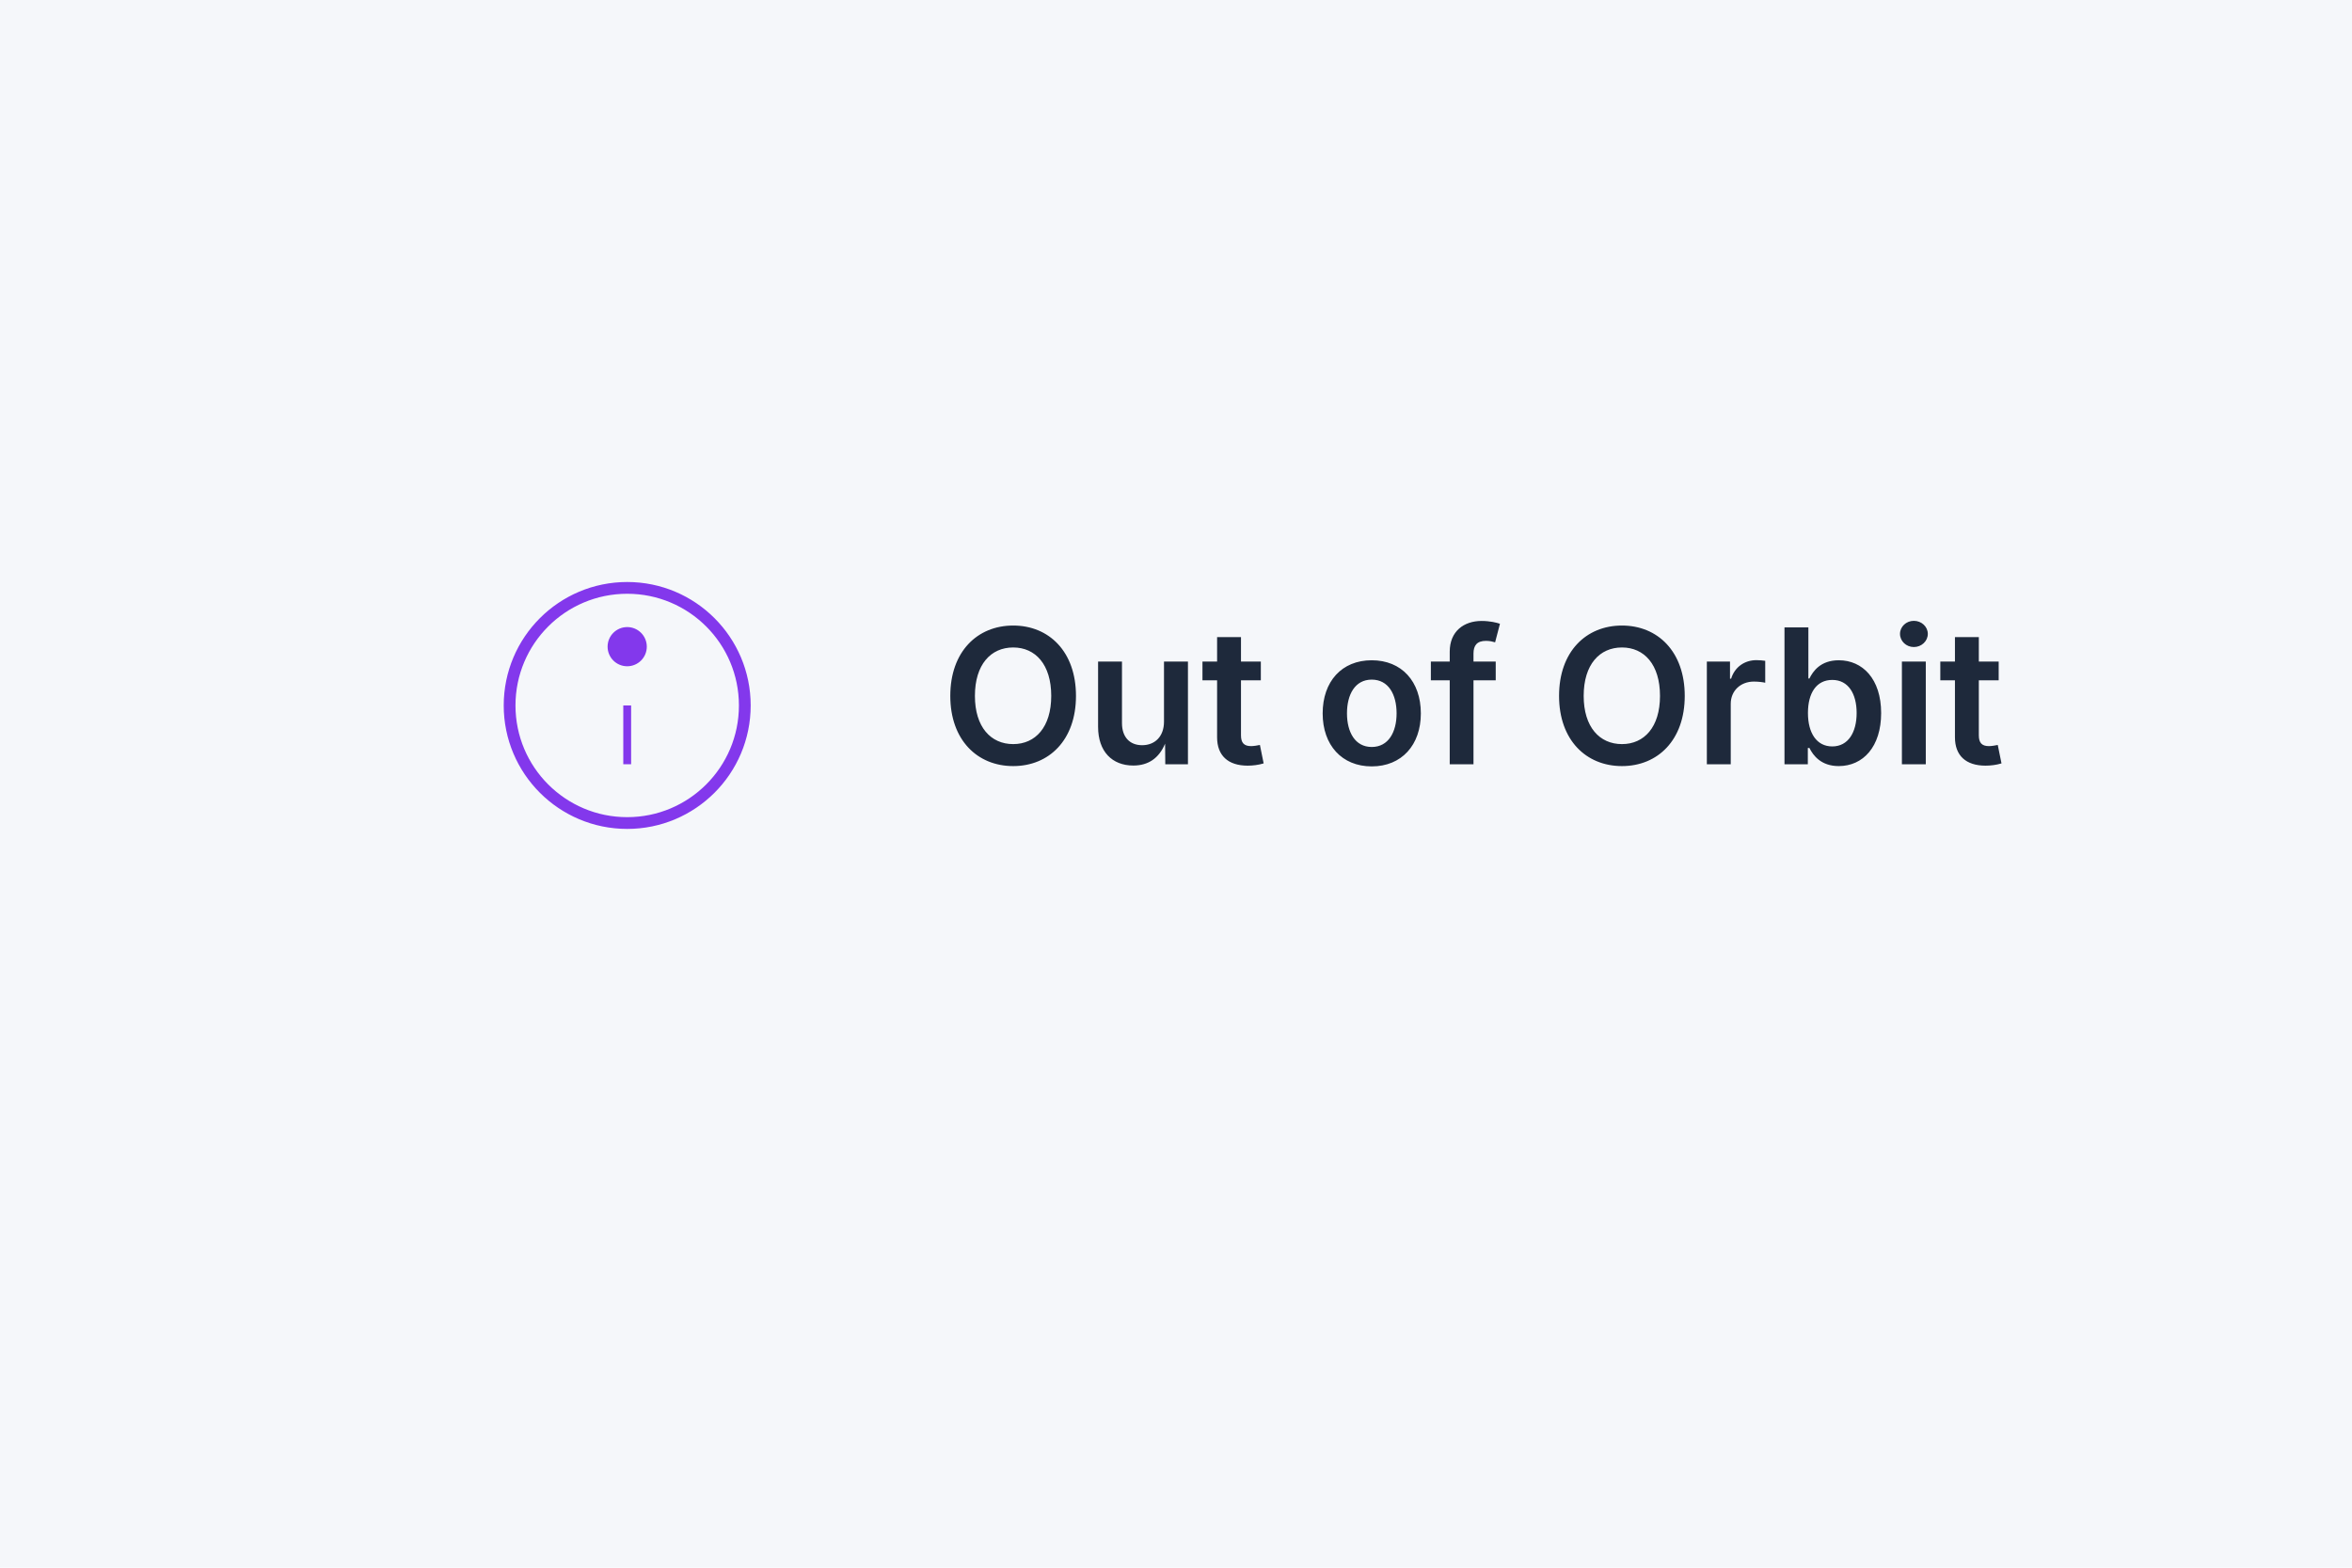
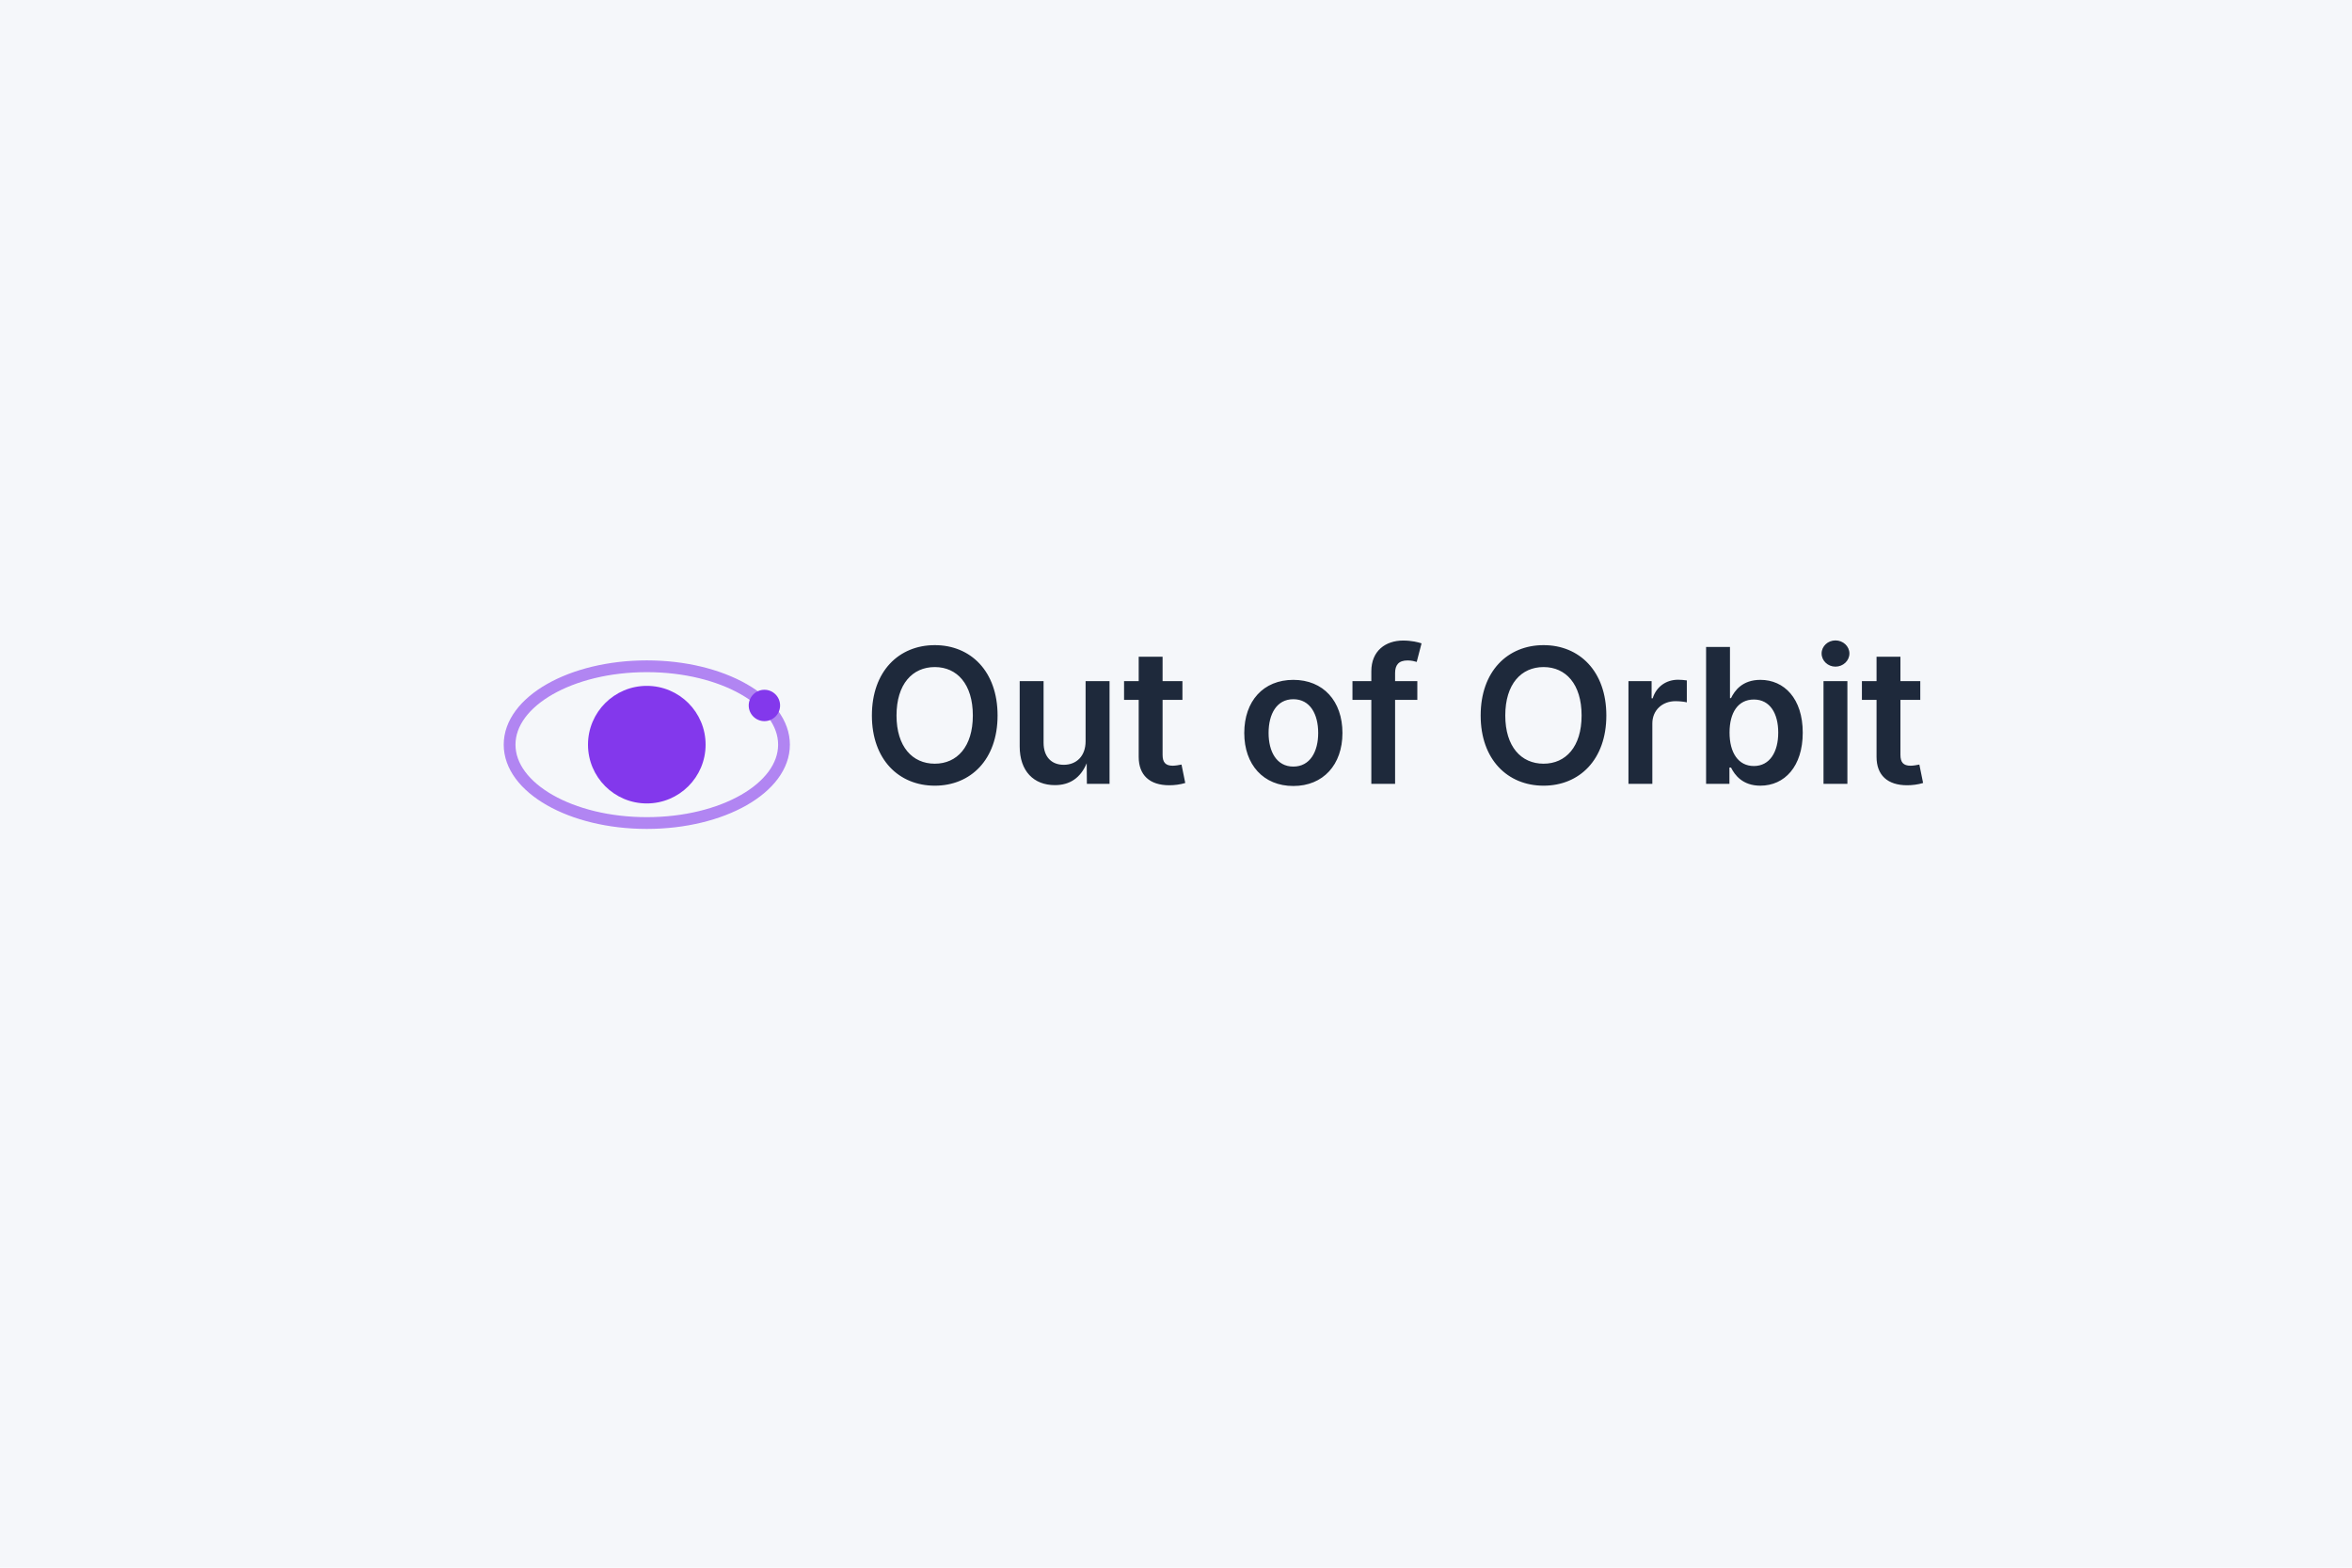
<svg xmlns="http://www.w3.org/2000/svg" width="600" height="400" viewBox="0 0 600 400">
  <rect width="600" height="400" fill="#f5f7fa" />
-   <circle cx="160" cy="180" r="30" fill="none" stroke="#8338ec" stroke-width="3" />
-   <circle cx="160" cy="165" r="5" fill="#8338ec" />
-   <path d="M 160 180 L 160 195" stroke="#8338ec" stroke-width="2" />
-   <text x="240" y="195" font-family="'Inter', 'SF Pro Display', -apple-system, sans-serif" font-size="48" font-weight="600" fill="#1e293b" text-anchor="start">Out of Orbit</text>
+   <circle cx="165" cy="190" r="15" fill="#8338ec" />
+   <ellipse cx="165" cy="190" rx="35" ry="20" fill="none" stroke="#8338ec" stroke-width="3" opacity="0.6" />
+   <circle cx="195" cy="180" r="4" fill="#8338ec" />
+   <text x="220" y="200" font-family="'Inter', 'SF Pro Display', -apple-system, sans-serif" font-size="48" font-weight="600" fill="#1e293b" text-anchor="start">Out of Orbit</text>
</svg>
